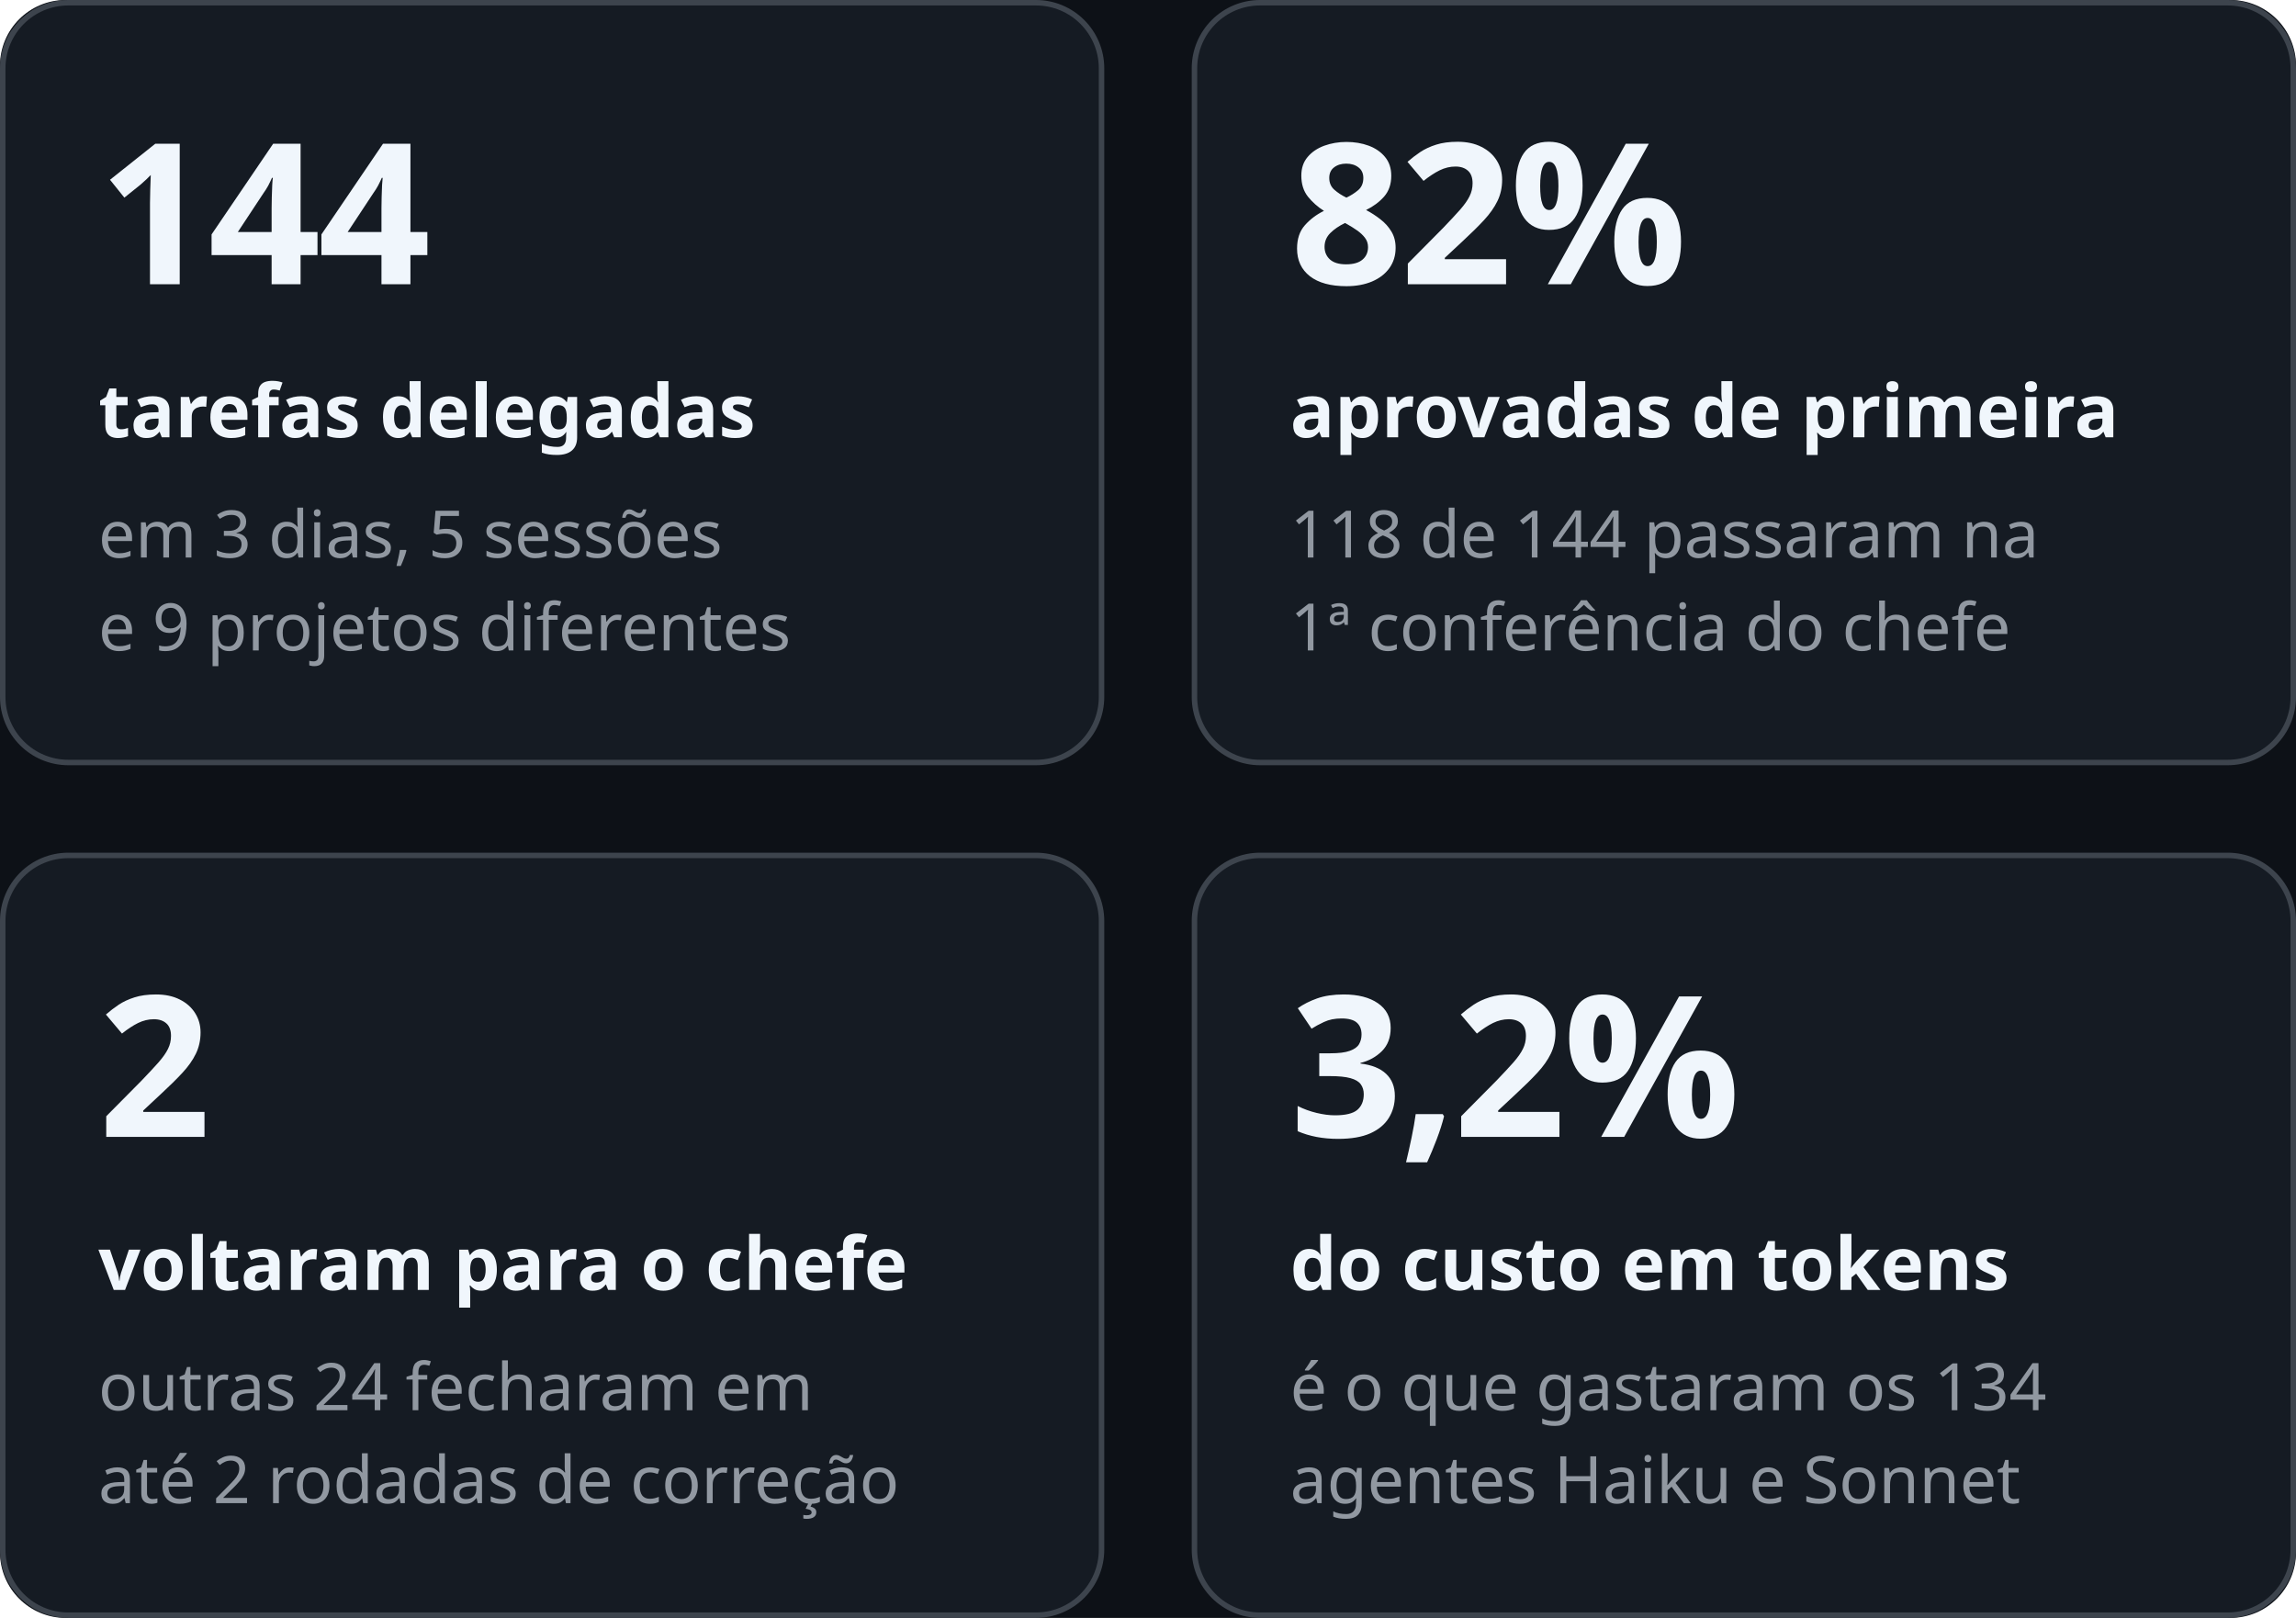
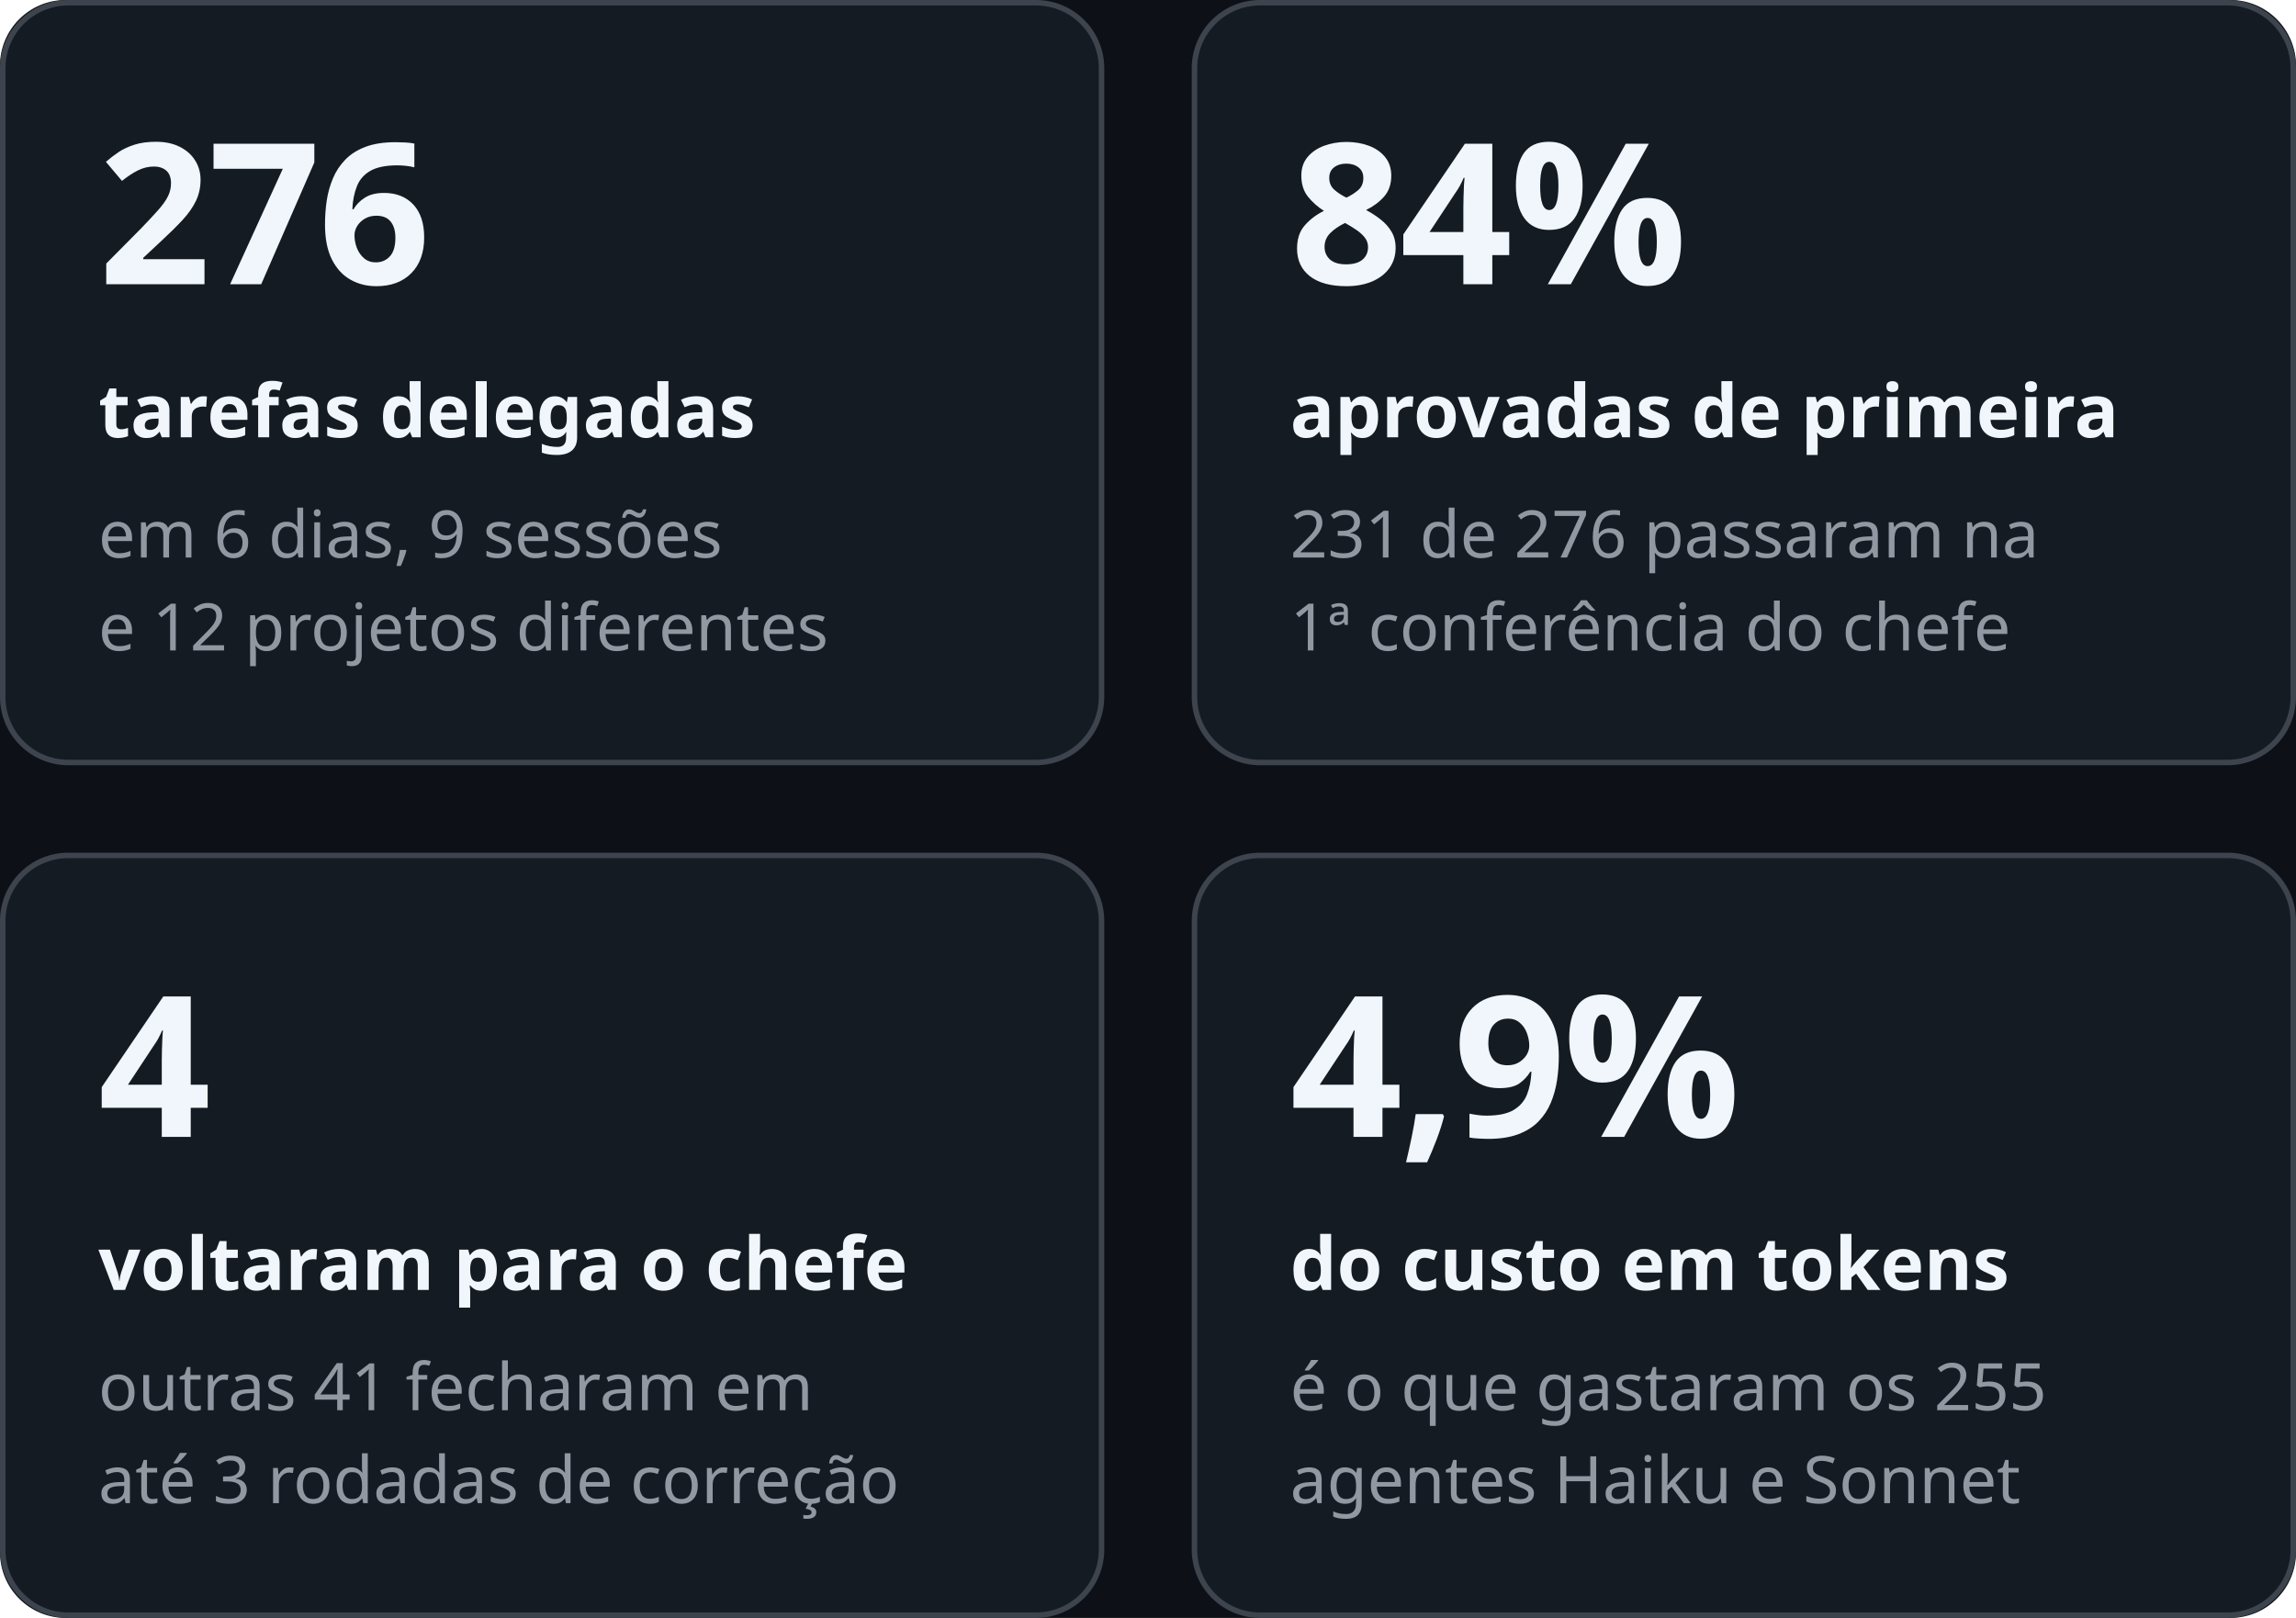
- <svg xmlns="http://www.w3.org/2000/svg" viewBox="0 0 420 296" width="420" height="296" role="img" aria-label="144 tarefas delegadas, 82% aprovadas de primeira, 2 voltaram para o chefe, 3,2% do custo nos agentes Haiku e Sonnet" font-family="-apple-system,BlinkMacSystemFont,'Segoe UI','Noto Sans',Helvetica,Arial,sans-serif">
+ <svg xmlns="http://www.w3.org/2000/svg" viewBox="0 0 420 296" width="420" height="296" role="img" aria-label="276 tarefas delegadas, 84% aprovadas de primeira, 4 voltaram para o chefe, 4,9% do custo nos agentes Haiku e Sonnet" font-family="-apple-system,BlinkMacSystemFont,'Segoe UI','Noto Sans',Helvetica,Arial,sans-serif">
  <rect width="420" height="296" rx="12" fill="#0d1117" />
  <rect x="0.5" y="0.5" width="201" height="139" rx="12" fill="#151b23" stroke="#3d444d" />
-   <text x="18" y="52" font-size="36" fill="#f0f6fc" font-weight="700" text-anchor="start" letter-spacing="-0.5">144</text>
+   <text x="18" y="52" font-size="36" fill="#f0f6fc" font-weight="700" text-anchor="start" letter-spacing="-0.5">276</text>
  <text x="18" y="80" font-size="13.5" fill="#f0f6fc" font-weight="600" text-anchor="start">tarefas delegadas</text>
-   <text x="18" y="102" font-size="12" fill="#9198a1" font-weight="400" text-anchor="start">em 3 dias, 5 sessões</text>
-   <text x="18" y="119" font-size="12" fill="#9198a1" font-weight="400" text-anchor="start">e 9 projetos diferentes</text>
+   <text x="18" y="102" font-size="12" fill="#9198a1" font-weight="400" text-anchor="start">em 6 dias, 9 sessões</text>
+   <text x="18" y="119" font-size="12" fill="#9198a1" font-weight="400" text-anchor="start">e 12 projetos diferentes</text>
  <rect x="218.5" y="0.5" width="201" height="139" rx="12" fill="#151b23" stroke="#3d444d" />
-   <text x="236" y="52" font-size="36" fill="#f0f6fc" font-weight="700" text-anchor="start" letter-spacing="-0.5">82%</text>
+   <text x="236" y="52" font-size="36" fill="#f0f6fc" font-weight="700" text-anchor="start" letter-spacing="-0.5">84%</text>
  <text x="236" y="80" font-size="13.5" fill="#f0f6fc" font-weight="600" text-anchor="start">aprovadas de primeira</text>
-   <text x="236" y="102" font-size="12" fill="#9198a1" font-weight="400" text-anchor="start">118 de 144 passaram na</text>
+   <text x="236" y="102" font-size="12" fill="#9198a1" font-weight="400" text-anchor="start">231 de 276 passaram na</text>
  <text x="236" y="119" font-size="12" fill="#9198a1" font-weight="400" text-anchor="start">1ª conferência do chefe</text>
  <rect x="0.5" y="156.5" width="201" height="139" rx="12" fill="#151b23" stroke="#3d444d" />
-   <text x="18" y="208" font-size="36" fill="#f0f6fc" font-weight="700" text-anchor="start" letter-spacing="-0.5">2</text>
+   <text x="18" y="208" font-size="36" fill="#f0f6fc" font-weight="700" text-anchor="start" letter-spacing="-0.5">4</text>
  <text x="18" y="236" font-size="13.5" fill="#f0f6fc" font-weight="600" text-anchor="start">voltaram para o chefe</text>
-   <text x="18" y="258" font-size="12" fill="#9198a1" font-weight="400" text-anchor="start">outras 24 fecharam em</text>
-   <text x="18" y="275" font-size="12" fill="#9198a1" font-weight="400" text-anchor="start">até 2 rodadas de correção</text>
+   <text x="18" y="258" font-size="12" fill="#9198a1" font-weight="400" text-anchor="start">outras 41 fecharam em</text>
+   <text x="18" y="275" font-size="12" fill="#9198a1" font-weight="400" text-anchor="start">até 3 rodadas de correção</text>
  <rect x="218.5" y="156.5" width="201" height="139" rx="12" fill="#151b23" stroke="#3d444d" />
-   <text x="236" y="208" font-size="36" fill="#f0f6fc" font-weight="700" text-anchor="start" letter-spacing="-0.5">3,2%</text>
+   <text x="236" y="208" font-size="36" fill="#f0f6fc" font-weight="700" text-anchor="start" letter-spacing="-0.5">4,9%</text>
  <text x="236" y="236" font-size="13.5" fill="#f0f6fc" font-weight="600" text-anchor="start">do custo em tokens</text>
-   <text x="236" y="258" font-size="12" fill="#9198a1" font-weight="400" text-anchor="start">é o que gastaram os 134</text>
+   <text x="236" y="258" font-size="12" fill="#9198a1" font-weight="400" text-anchor="start">é o que gastaram os 255</text>
  <text x="236" y="275" font-size="12" fill="#9198a1" font-weight="400" text-anchor="start">agentes Haiku e Sonnet</text>
</svg>
